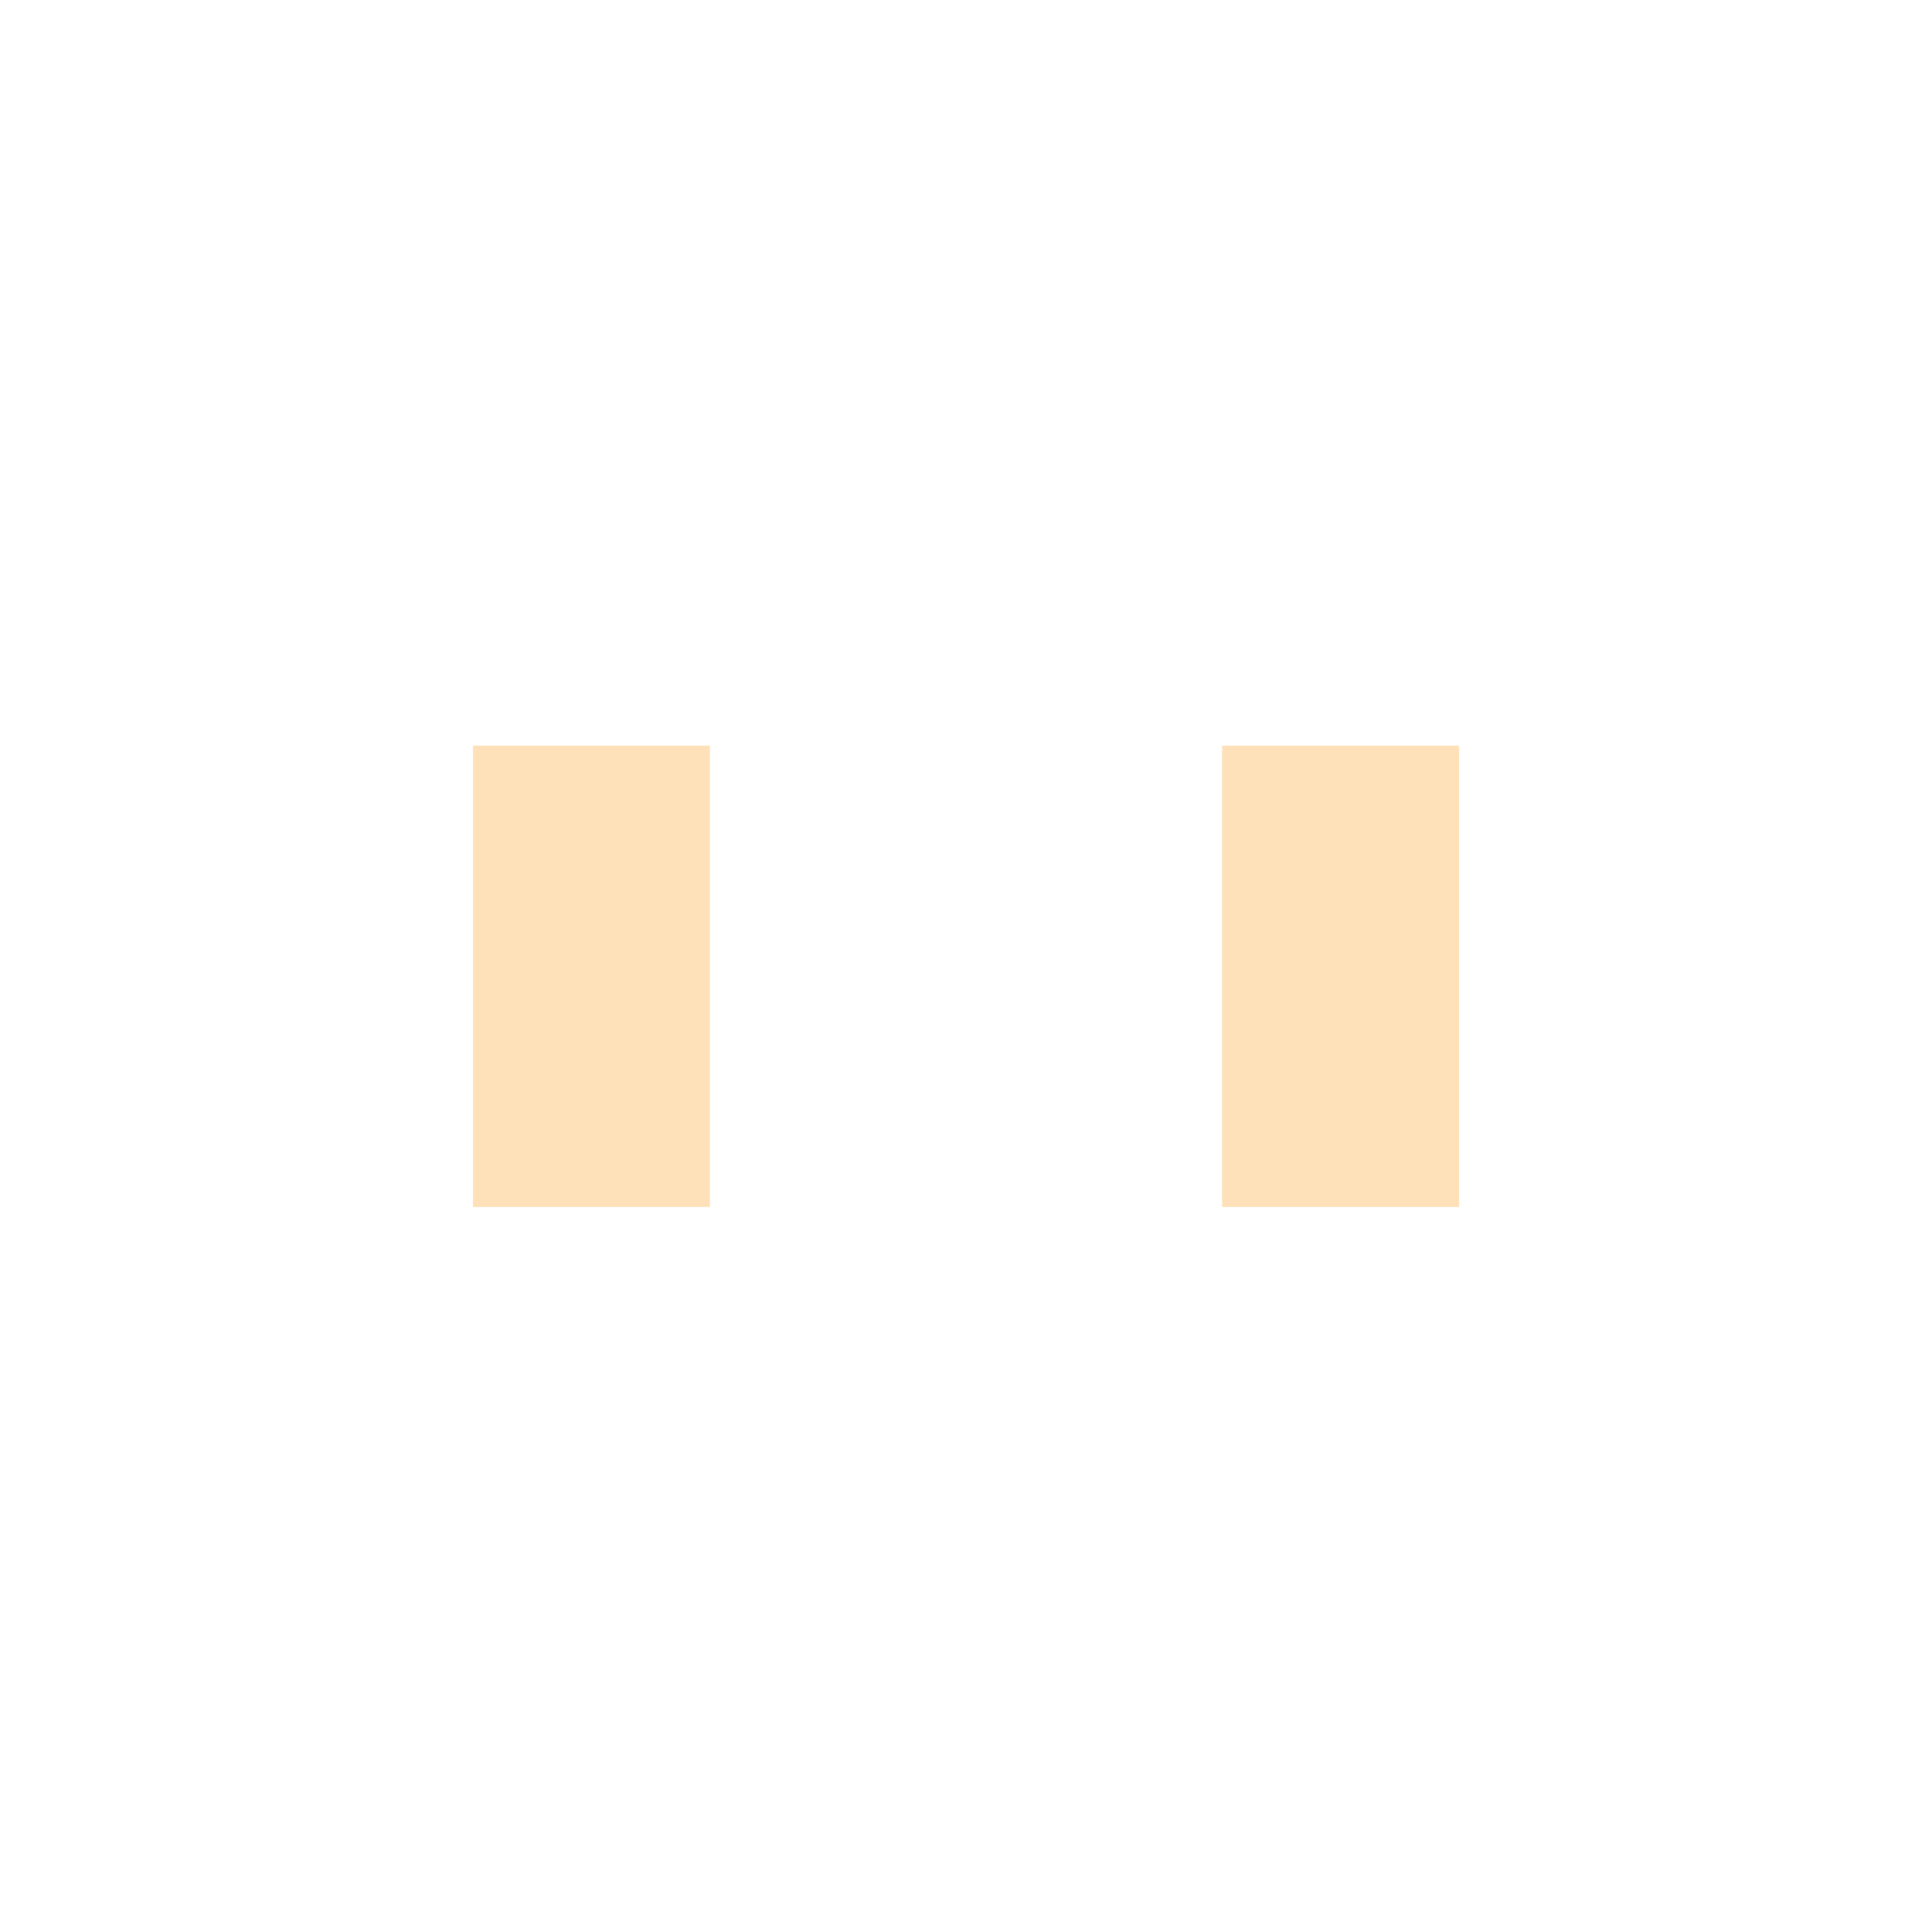
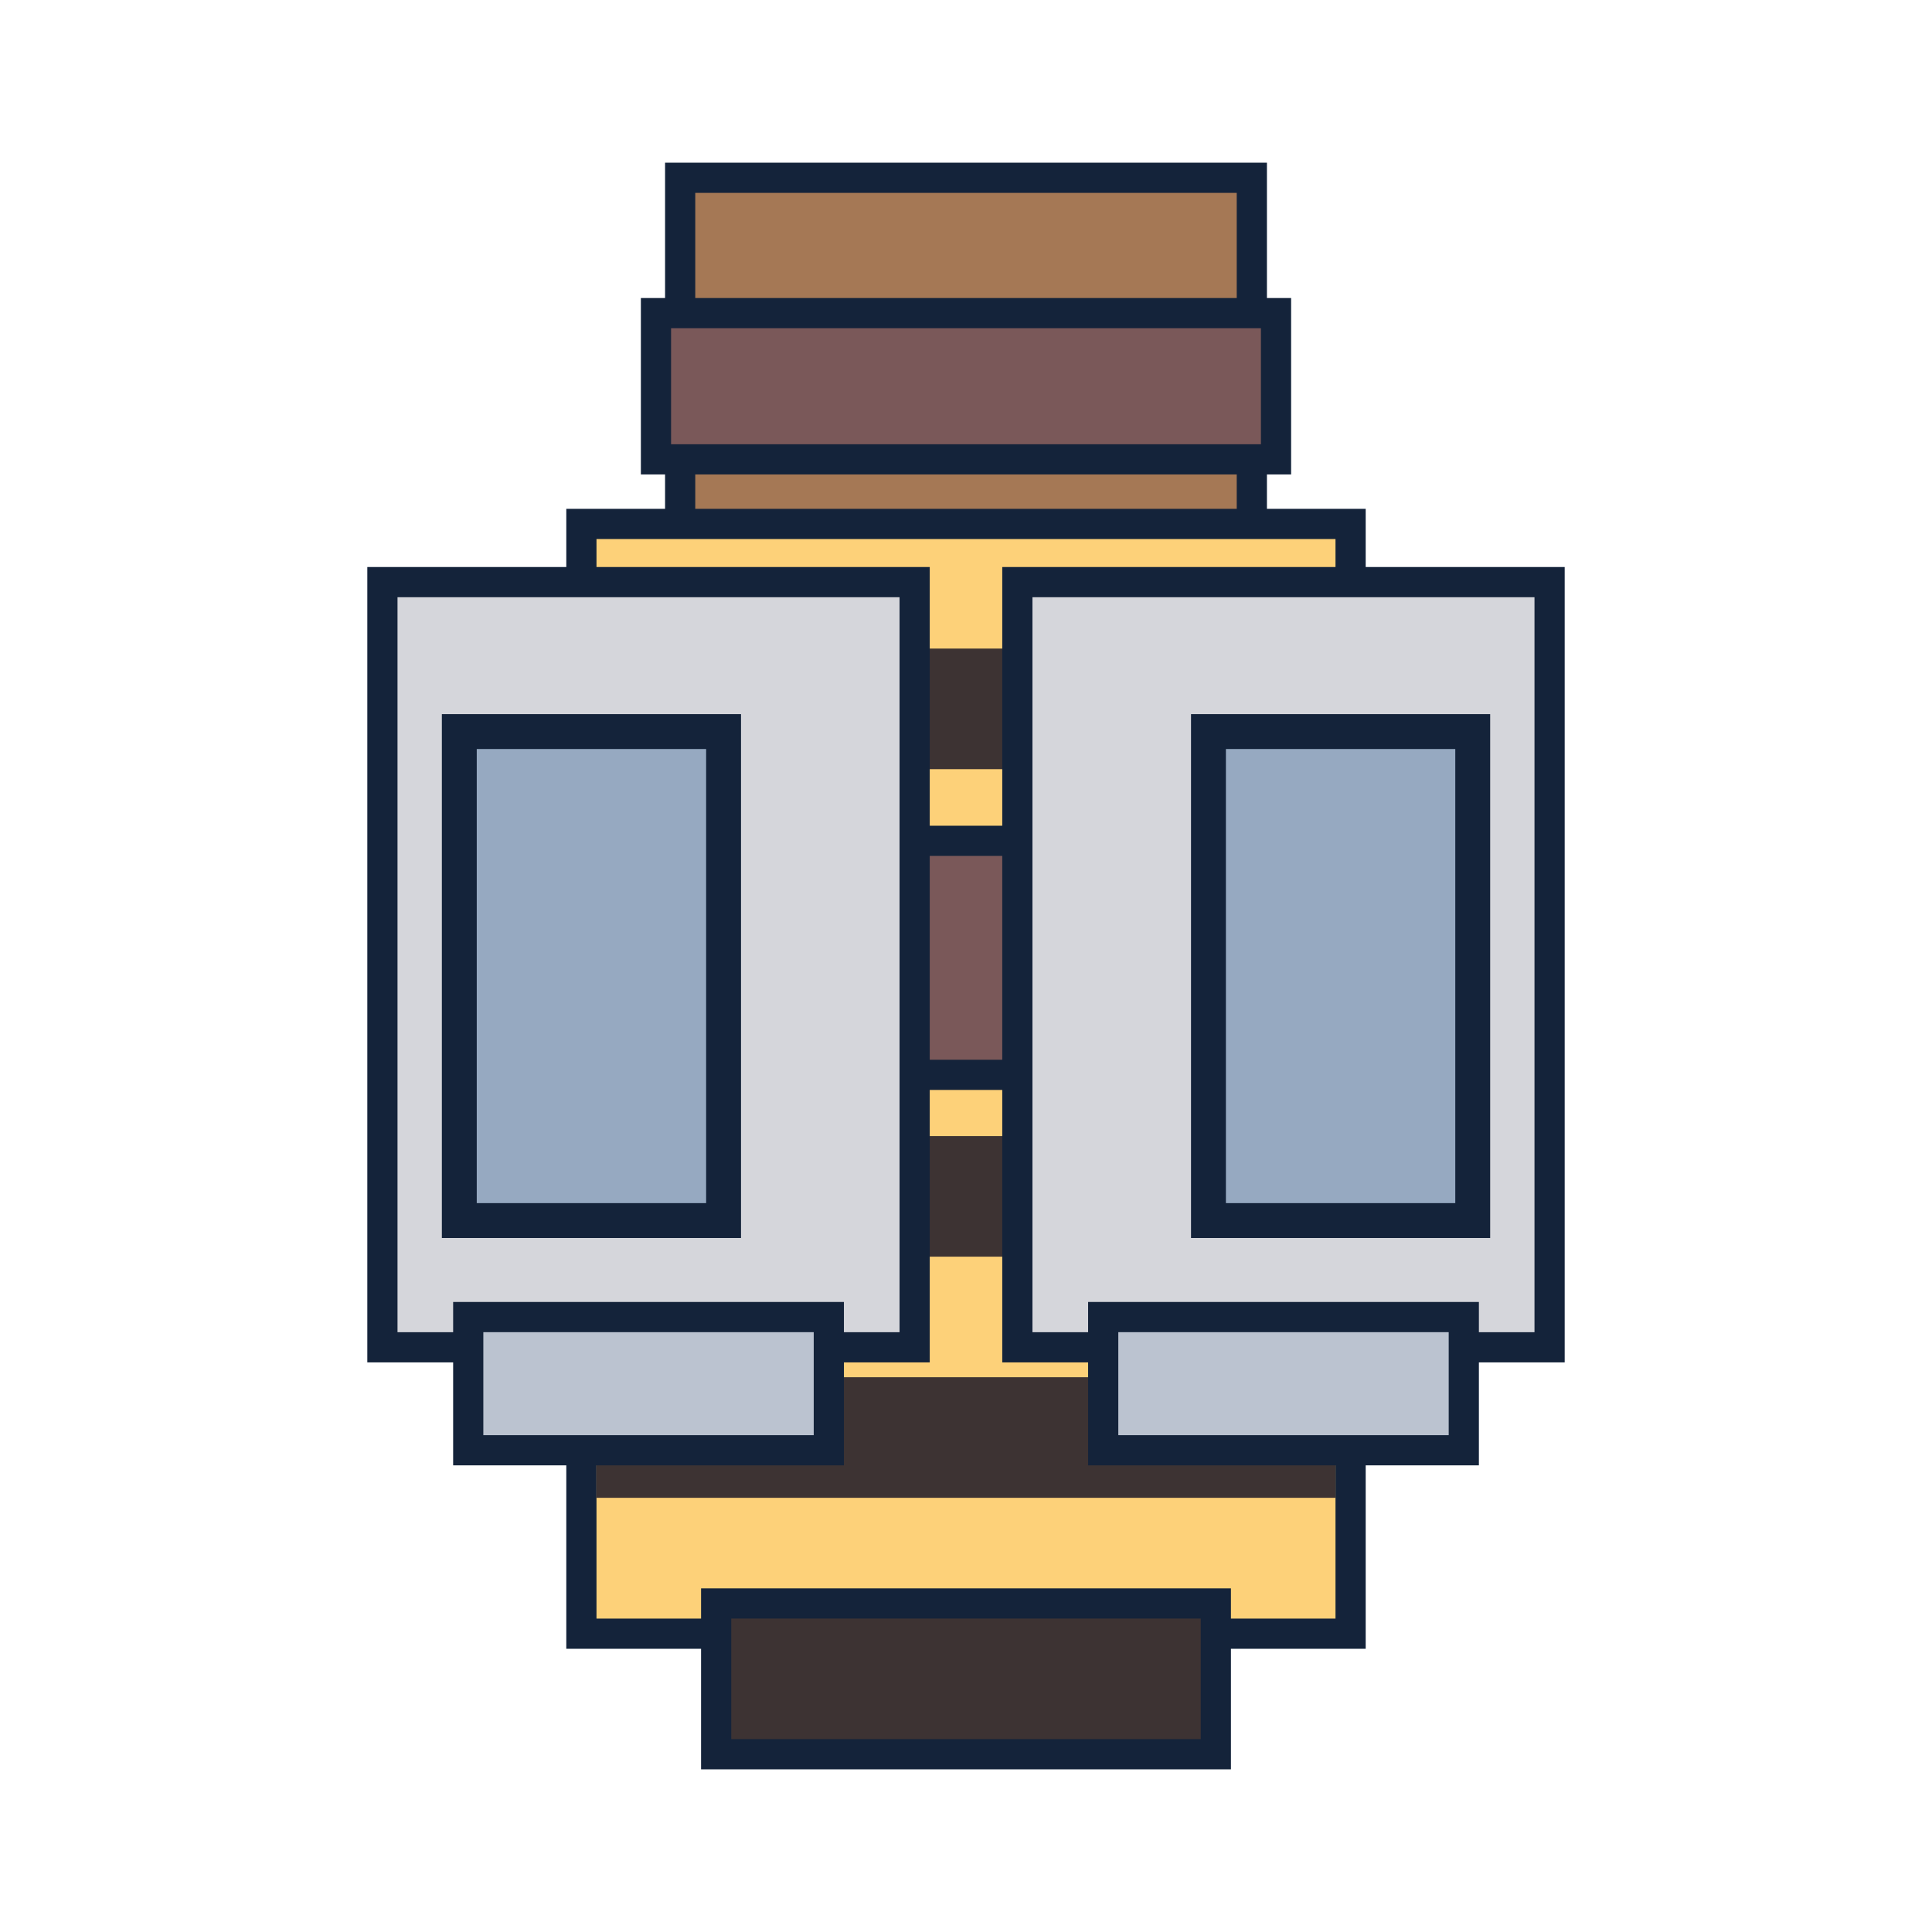
<svg xmlns="http://www.w3.org/2000/svg" width="256" height="256" viewBox="0 0 67.733 67.733" version="1.1" id="svg1">
  <defs id="defs1" />
-   <g id="layer6" transform="matrix(1.26162,0,0,1.26162,-8.860187,-24.37837)">
+   <g id="layer6" transform="matrix(1.26162,0,0,1.26162,-8.860187,-24.37837)" style="display:inline">
    <g id="layer5" transform="translate(-2.675654e-8,4.619937)" style="display:inline" />
-     <g id="layer3" style="display:none;fill:#734c44" transform="translate(-2.675654e-8,4.619937)">
-       <rect style="fill:#a57855;fill-opacity:1;stroke-width:1.517;stroke-linecap:square;paint-order:stroke fill markers" id="rect10" width="15.047" height="12.36" x="26.343" y="20.063" />
-       <rect style="fill:#7a5859;fill-opacity:1;stroke-width:2.117;stroke-linecap:square;paint-order:stroke fill markers" id="rect11" width="16.391" height="3.224" x="25.671" y="23.824" />
+     <g id="layer3" style="display:inline;fill:#734c44" transform="translate(-2.675654e-8,4.619937)">
+       <rect style="fill:#a57855;fill-opacity:1;stroke:#14233a;stroke-width:1.678;stroke-linecap:square;stroke-dasharray:none;paint-order:stroke fill markers" id="rect10" width="15.047" height="12.36" x="26.343" y="20.063" />
+       <rect style="fill:#7a5859;fill-opacity:1;stroke:#14233a;stroke-width:1.678;stroke-linecap:square;stroke-dasharray:none;paint-order:stroke fill markers" id="rect11" width="16.391" height="3.224" x="25.671" y="23.824" />
    </g>
-     <g id="layer1" style="display:none;fill:#fdd179" transform="translate(-0.07957379,3.527038)">
-       <rect style="fill:#fdd179;stroke-width:1.95;stroke-linecap:square;paint-order:stroke fill markers" id="rect2" width="20.536" height="29.999" x="23.678" y="30.775" />
+     <g id="layer1" style="display:inline;fill:#fdd179" transform="translate(-0.07957379,3.527038)">
+       <rect style="fill:#fdd179;stroke:#14233a;stroke-width:1.678;stroke-linecap:square;stroke-dasharray:none;paint-order:stroke fill markers" id="rect2" width="20.536" height="29.999" x="23.678" y="30.775" />
      <g id="layer4">
        <rect style="fill:#3d3333;stroke-width:0.652;stroke-linecap:square;paint-order:stroke fill markers" id="rect2-9" width="20.536" height="3.351" x="23.678" y="54.067" />
        <rect style="fill:#3d3333;stroke-width:0.652;stroke-linecap:square;paint-order:stroke fill markers" id="rect4" width="20.536" height="3.351" x="23.678" y="47.366" />
        <rect style="fill:#3d3333;stroke-width:0.652;stroke-linecap:square;paint-order:stroke fill markers" id="rect6" width="20.536" height="3.351" x="23.678" y="40.592" />
        <rect style="fill:#3d3333;fill-opacity:1;stroke-width:0.652;stroke-linecap:square;paint-order:stroke fill markers" id="rect8" width="20.536" height="3.351" x="23.678" y="33.819" />
-         <rect style="fill:#3d3333;stroke-width:0.52;stroke-linecap:square;paint-order:stroke fill markers" id="rect9" width="13.046" height="3.351" x="27.423" y="60.773" />
+         <rect style="fill:#3d3333;stroke:#14233a;stroke-width:1.678;stroke-linecap:square;stroke-dasharray:none;paint-order:stroke fill markers" id="rect9" width="13.046" height="3.351" x="27.423" y="60.773" />
      </g>
    </g>
-     <g id="g9" style="display:none;fill:#bbc3d0" transform="translate(-2.675654e-8,4.619937)">
-       <rect style="fill:#7a5859;fill-opacity:1;stroke:none;stroke-width:0;stroke-linecap:square;stroke-dasharray:none;paint-order:stroke fill markers" id="rect25" width="10.927" height="5.664" x="28.355" y="38.488" />
-       <rect style="fill:#d5d6db;fill-opacity:1;stroke-width:2.367;stroke-linecap:square;paint-order:stroke fill markers" id="rect14" width="13.951" height="20.424" x="18.069" y="31.299" />
-       <rect style="fill:#96a9c1;fill-opacity:1;stroke:#bbc3d0;stroke-width:1.939;stroke-linecap:square;stroke-dasharray:none;paint-order:stroke fill markers" id="rect21" width="6.374" height="12.619" x="20.271" y="35.517" />
-       <rect style="fill:#bbc3d0;fill-opacity:1;stroke:none;stroke-width:0;stroke-linecap:square;stroke-dasharray:none;paint-order:stroke fill markers" id="rect23" width="9.181" height="2.862" x="20.454" y="51.722" />
-       <rect style="fill:#d5d6db;fill-opacity:1;stroke-width:2.367;stroke-linecap:square;paint-order:stroke fill markers" id="rect28" width="13.951" height="20.424" x="-49.664" y="31.299" transform="scale(-1,1)" />
-       <rect style="fill:#96a9c1;fill-opacity:1;stroke:#bbc3d0;stroke-width:1.939;stroke-linecap:square;stroke-dasharray:none;paint-order:stroke fill markers" id="rect29" width="6.374" height="12.619" x="-47.463" y="35.517" transform="scale(-1,1)" />
-       <rect style="fill:#bbc3d0;fill-opacity:1;stroke:none;stroke-width:0;stroke-linecap:square;stroke-dasharray:none;paint-order:stroke fill markers" id="rect30" width="9.181" height="2.862" x="-47.28" y="51.722" transform="scale(-1,1)" />
+     <g id="g9" style="display:inline;fill:#bbc3d0" transform="translate(-2.675654e-8,4.619937)">
+       <rect style="fill:#7a5859;fill-opacity:1;stroke:#14233a;stroke-width:1.678;stroke-linecap:square;stroke-dasharray:none;paint-order:stroke fill markers" id="rect25" width="10.927" height="5.664" x="28.355" y="38.488" />
+       <rect style="fill:#d5d6db;fill-opacity:1;stroke:#14233a;stroke-width:1.678;stroke-linecap:square;stroke-dasharray:none;paint-order:stroke fill markers" id="rect14" width="13.951" height="20.424" x="18.069" y="31.299" />
+       <rect style="fill:#96a9c1;fill-opacity:1;stroke:#14233a;stroke-width:1.939;stroke-linecap:square;stroke-dasharray:none;paint-order:stroke fill markers" id="rect21" width="6.374" height="12.619" x="20.271" y="35.517" />
+       <rect style="fill:#bbc3d0;fill-opacity:1;stroke:#14233a;stroke-width:1.678;stroke-linecap:square;stroke-dasharray:none;paint-order:stroke fill markers" id="rect23" width="9.181" height="2.862" x="20.454" y="51.722" />
+       <rect style="fill:#d5d6db;fill-opacity:1;stroke:#14233a;stroke-width:1.678;stroke-linecap:square;stroke-dasharray:none;paint-order:stroke fill markers" id="rect28" width="13.951" height="20.424" x="-49.664" y="31.299" transform="scale(-1,1)" />
+       <rect style="fill:#96a9c1;fill-opacity:1;stroke:#14233a;stroke-width:1.939;stroke-linecap:square;stroke-dasharray:none;paint-order:stroke fill markers" id="rect29" width="6.374" height="12.619" x="-47.463" y="35.517" transform="scale(-1,1)" />
+       <rect style="fill:#bbc3d0;fill-opacity:1;stroke:#14233a;stroke-width:1.678;stroke-linecap:square;stroke-dasharray:none;paint-order:stroke fill markers" id="rect30" width="9.181" height="2.862" x="-47.28" y="51.722" transform="scale(-1,1)" />
    </g>
    <g id="layer7" transform="translate(0,-0.4214548)" style="display:none">
      <rect style="fill:#bbc3d0;fill-opacity:1;stroke:none;stroke-width:0;stroke-linecap:square;stroke-dasharray:none;paint-order:stroke fill markers" id="rect31" width="5.46" height="3.57" x="31.137" y="63.453" />
      <rect style="fill:#f1f6f0;fill-opacity:1;stroke:none;stroke-width:0;stroke-linecap:square;stroke-dasharray:none;paint-order:stroke fill markers" id="rect32" width="1.89" height="5.67" x="32.922" y="67.023" />
    </g>
-     <g id="layer8" transform="translate(-2.675654e-8,4.619937)" style="display:inline">
+     <g id="layer8" transform="translate(-2.675654e-8,4.619937)" style="display:none">
      <rect style="display:inline;fill:#fee1b8;fill-opacity:1;stroke:#fee1b8;stroke-width:0.21;stroke-linecap:square;stroke-dasharray:none;paint-order:stroke fill markers" id="rect33" width="6.374" height="12.608" x="20.271" y="35.529" />
      <rect style="fill:#fee1b8;fill-opacity:1;stroke:#fee1b8;stroke-width:0.21;stroke-linecap:square;stroke-dasharray:none;paint-order:stroke fill markers" id="rect34" width="6.374" height="12.608" x="-47.463" y="35.529" transform="scale(-1,1)" />
    </g>
  </g>
</svg>
